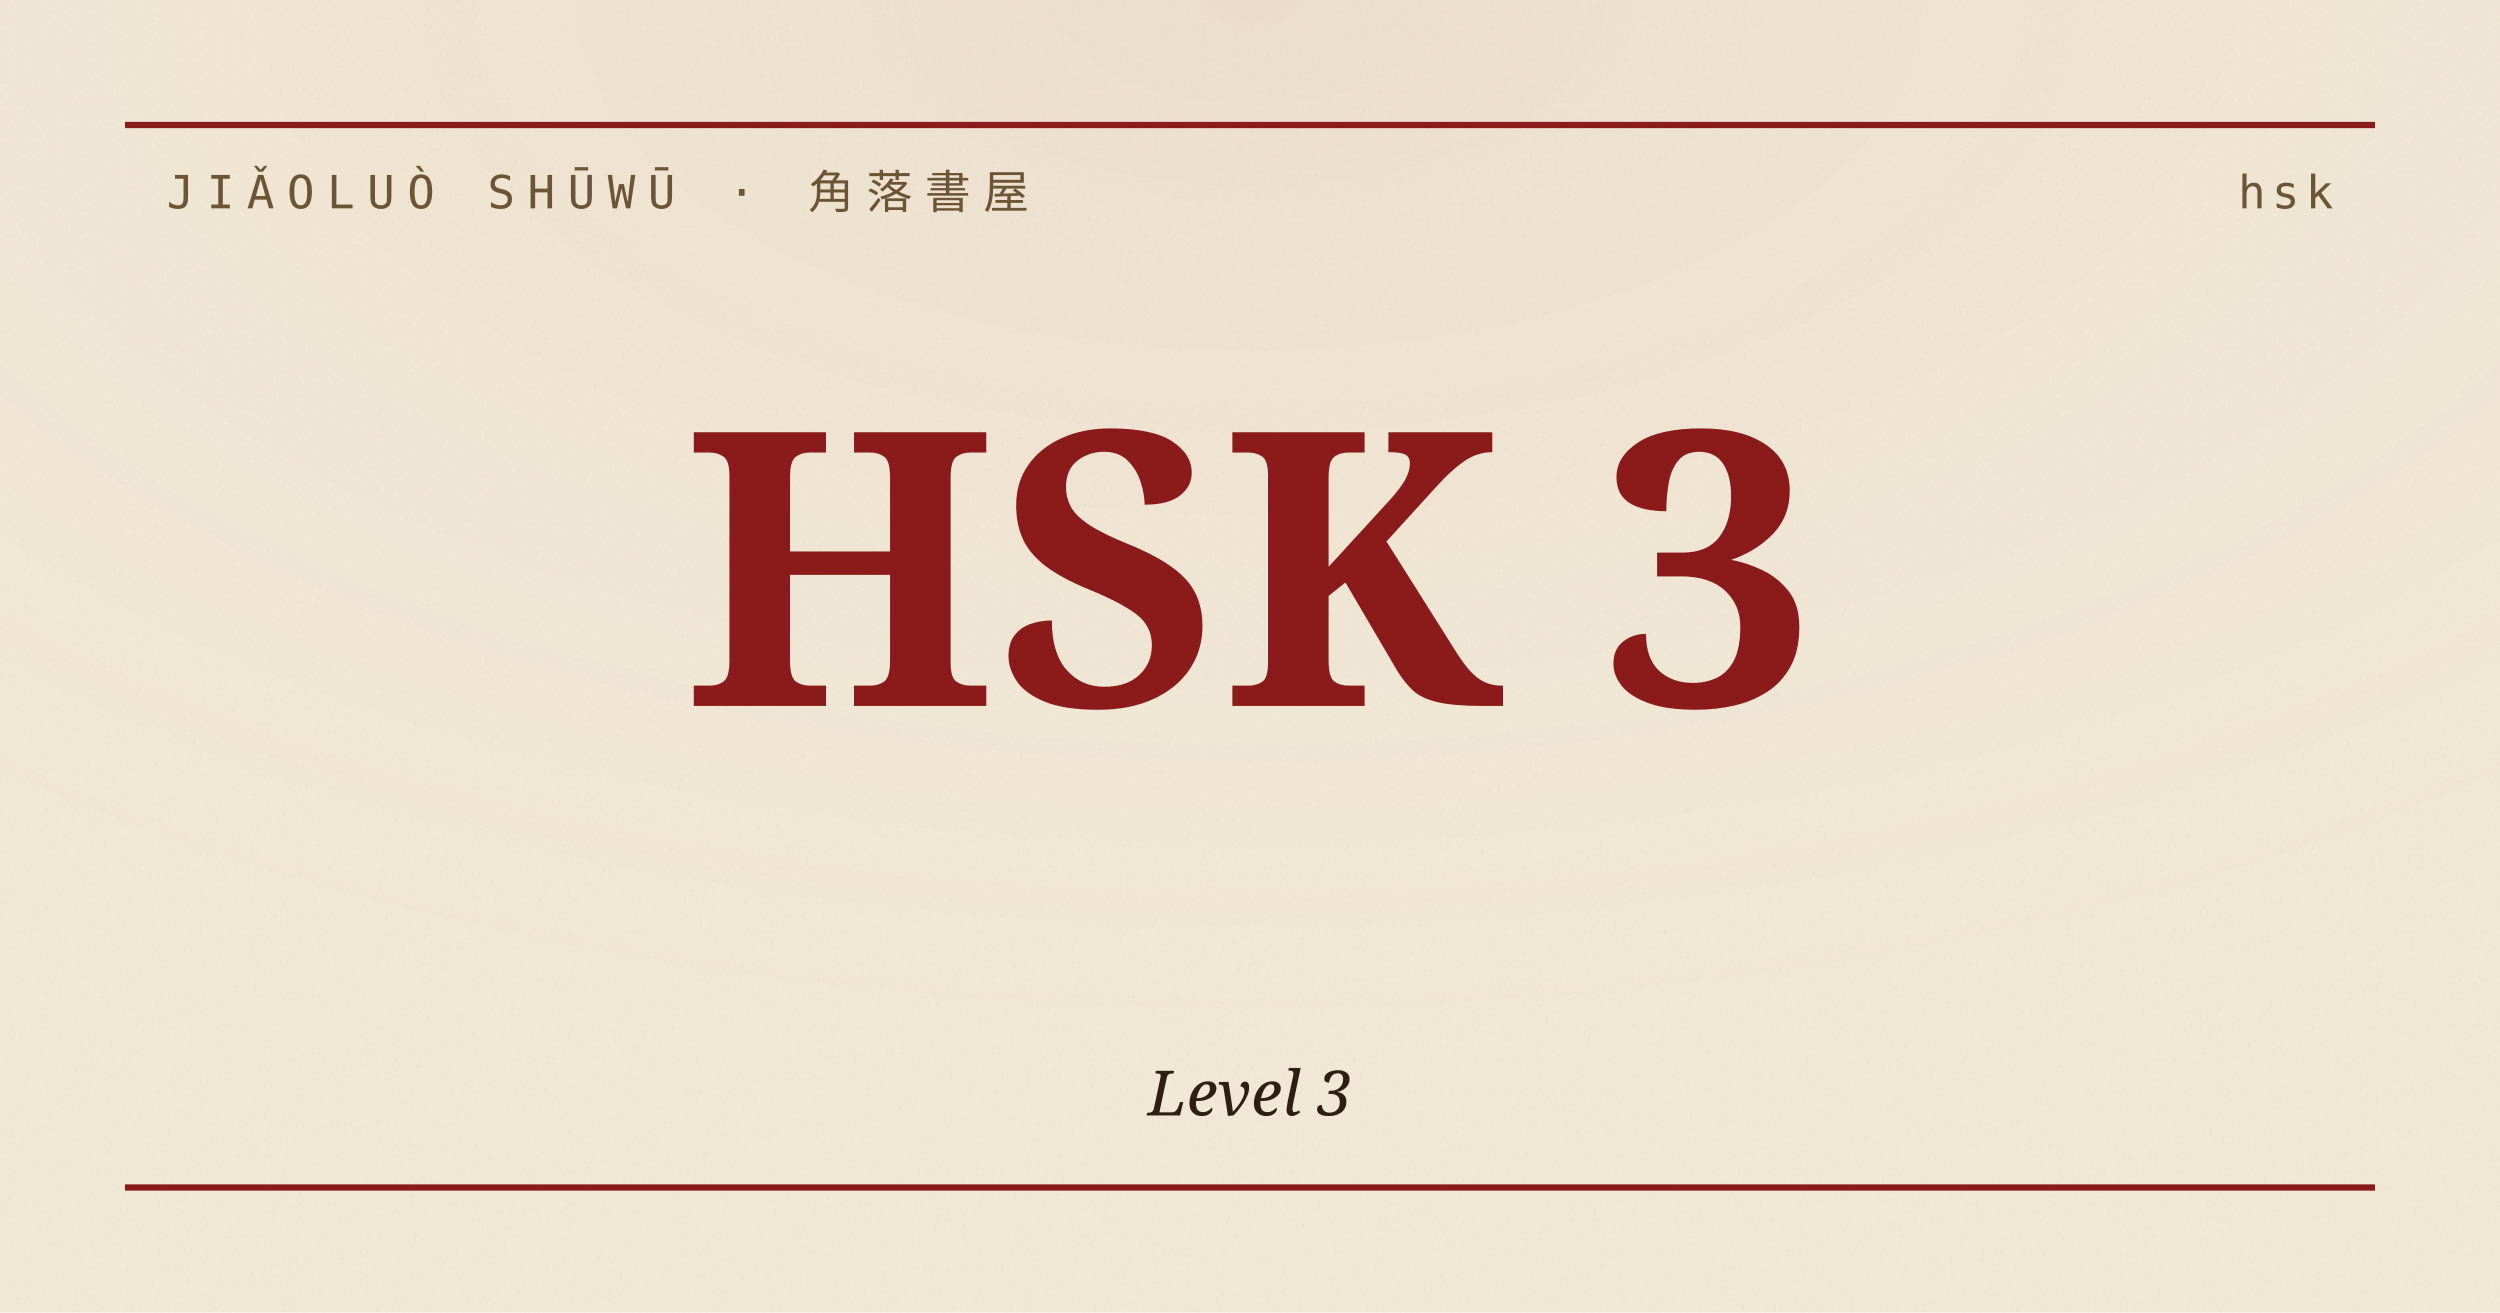
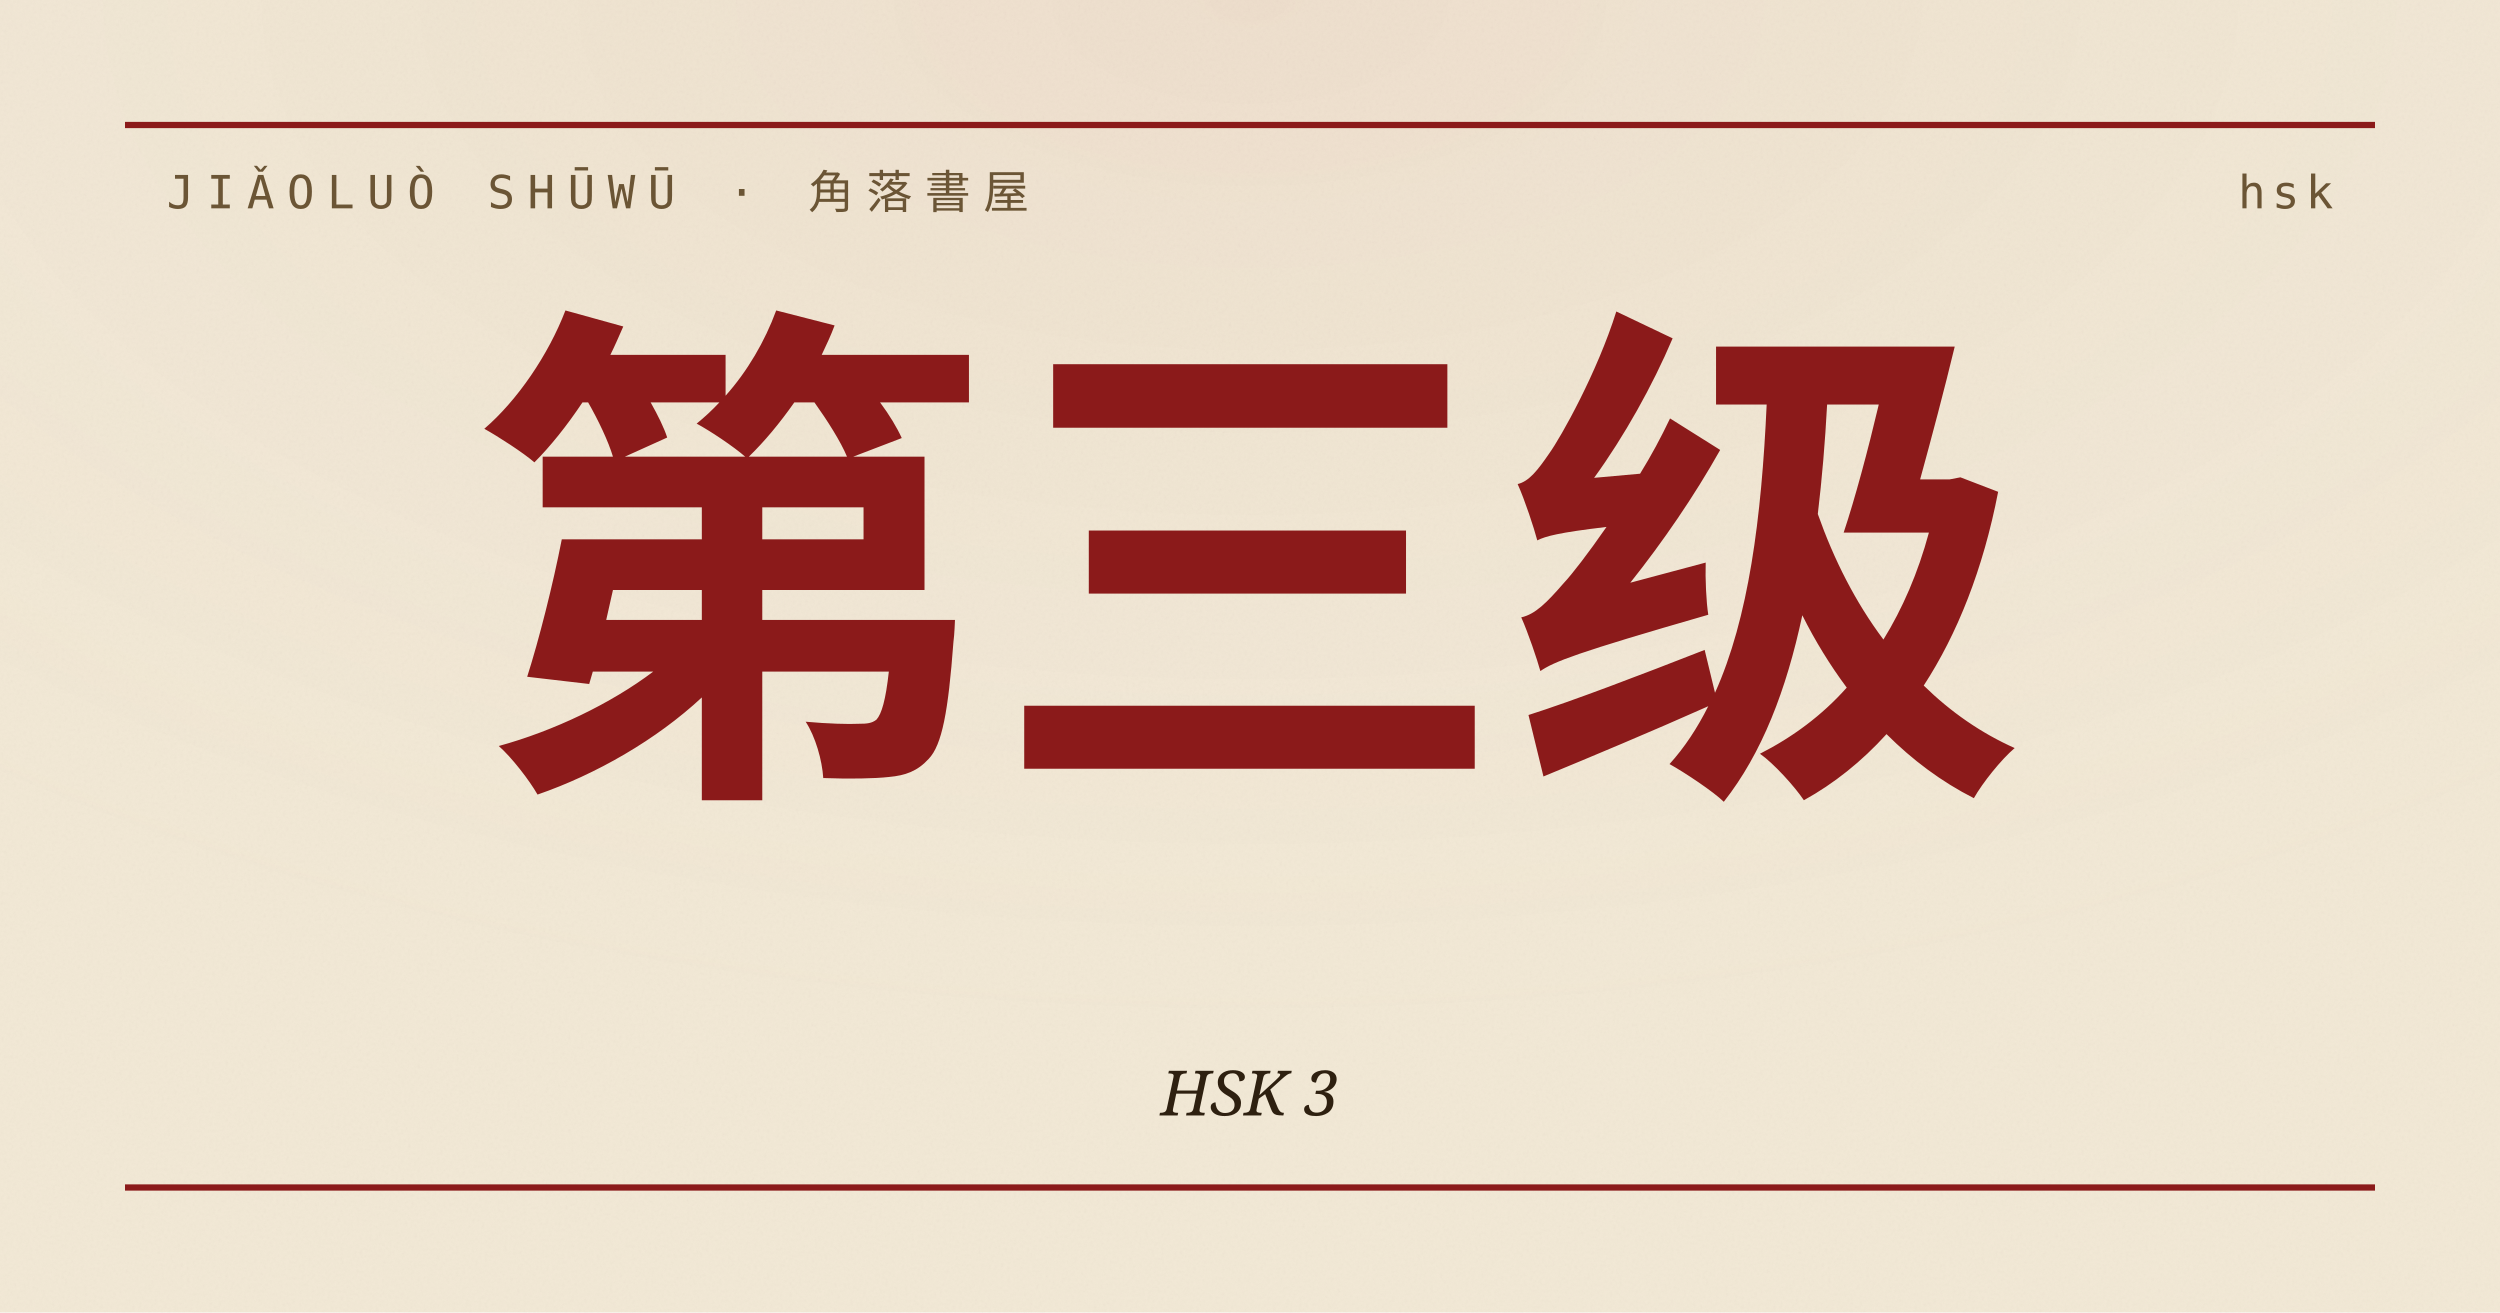
<svg xmlns="http://www.w3.org/2000/svg" viewBox="0 0 1200 630" width="1200" height="630">
  <defs>
    <filter id="paper">
      <feTurbulence type="fractalNoise" baseFrequency="0.65" numOctaves="5" stitchTiles="stitch" />
      <feColorMatrix type="saturate" values="0" />
    </filter>
    <radialGradient id="vignette" cx="50%" cy="0%" r="80%">
      <stop offset="0%" stop-color="#8b1a1a" stop-opacity="0.05" />
      <stop offset="100%" stop-color="#f2e8d5" stop-opacity="0" />
    </radialGradient>
  </defs>
  <rect width="1200" height="630" fill="#f2e8d5" />
  <rect width="1200" height="630" fill="url(#vignette)" />
  <rect width="1200" height="630" filter="url(#paper)" opacity="0.06" />
  <line x1="60" y1="60" x2="1140" y2="60" stroke="#8b1a1a" stroke-width="3" />
  <line x1="60" y1="570" x2="1140" y2="570" stroke="#8b1a1a" stroke-width="3" />
  <text x="80" y="100" font-family="Inconsolata, monospace" font-size="22" letter-spacing="6" fill="#6b5535" text-transform="uppercase">JIǍOLUÒ SHŪWŪ · 角落書屋</text>
  <text x="1120" y="100" font-family="Inconsolata, monospace" font-size="22" letter-spacing="3" fill="#6b5535" text-anchor="end">hsk</text>
-   <text x="600" y="275" font-family="Noto Serif SC, serif" font-size="184" font-weight="700" fill="#8b1a1a" text-anchor="middle" dominant-baseline="middle">HSK 3</text>
-   <text x="600" y="525" font-family="EB Garamond, Georgia, serif" font-style="italic" font-size="30" fill="#2e2010" text-anchor="middle" dominant-baseline="middle">Level 3</text>
+   <text x="600" y="275" font-family="Noto Serif SC, serif" font-size="248" font-weight="700" fill="#8b1a1a" text-anchor="middle" dominant-baseline="middle">第三级</text>
+   <text x="600" y="525" font-family="EB Garamond, Georgia, serif" font-style="italic" font-size="30" fill="#2e2010" text-anchor="middle" dominant-baseline="middle">HSK 3</text>
</svg>
